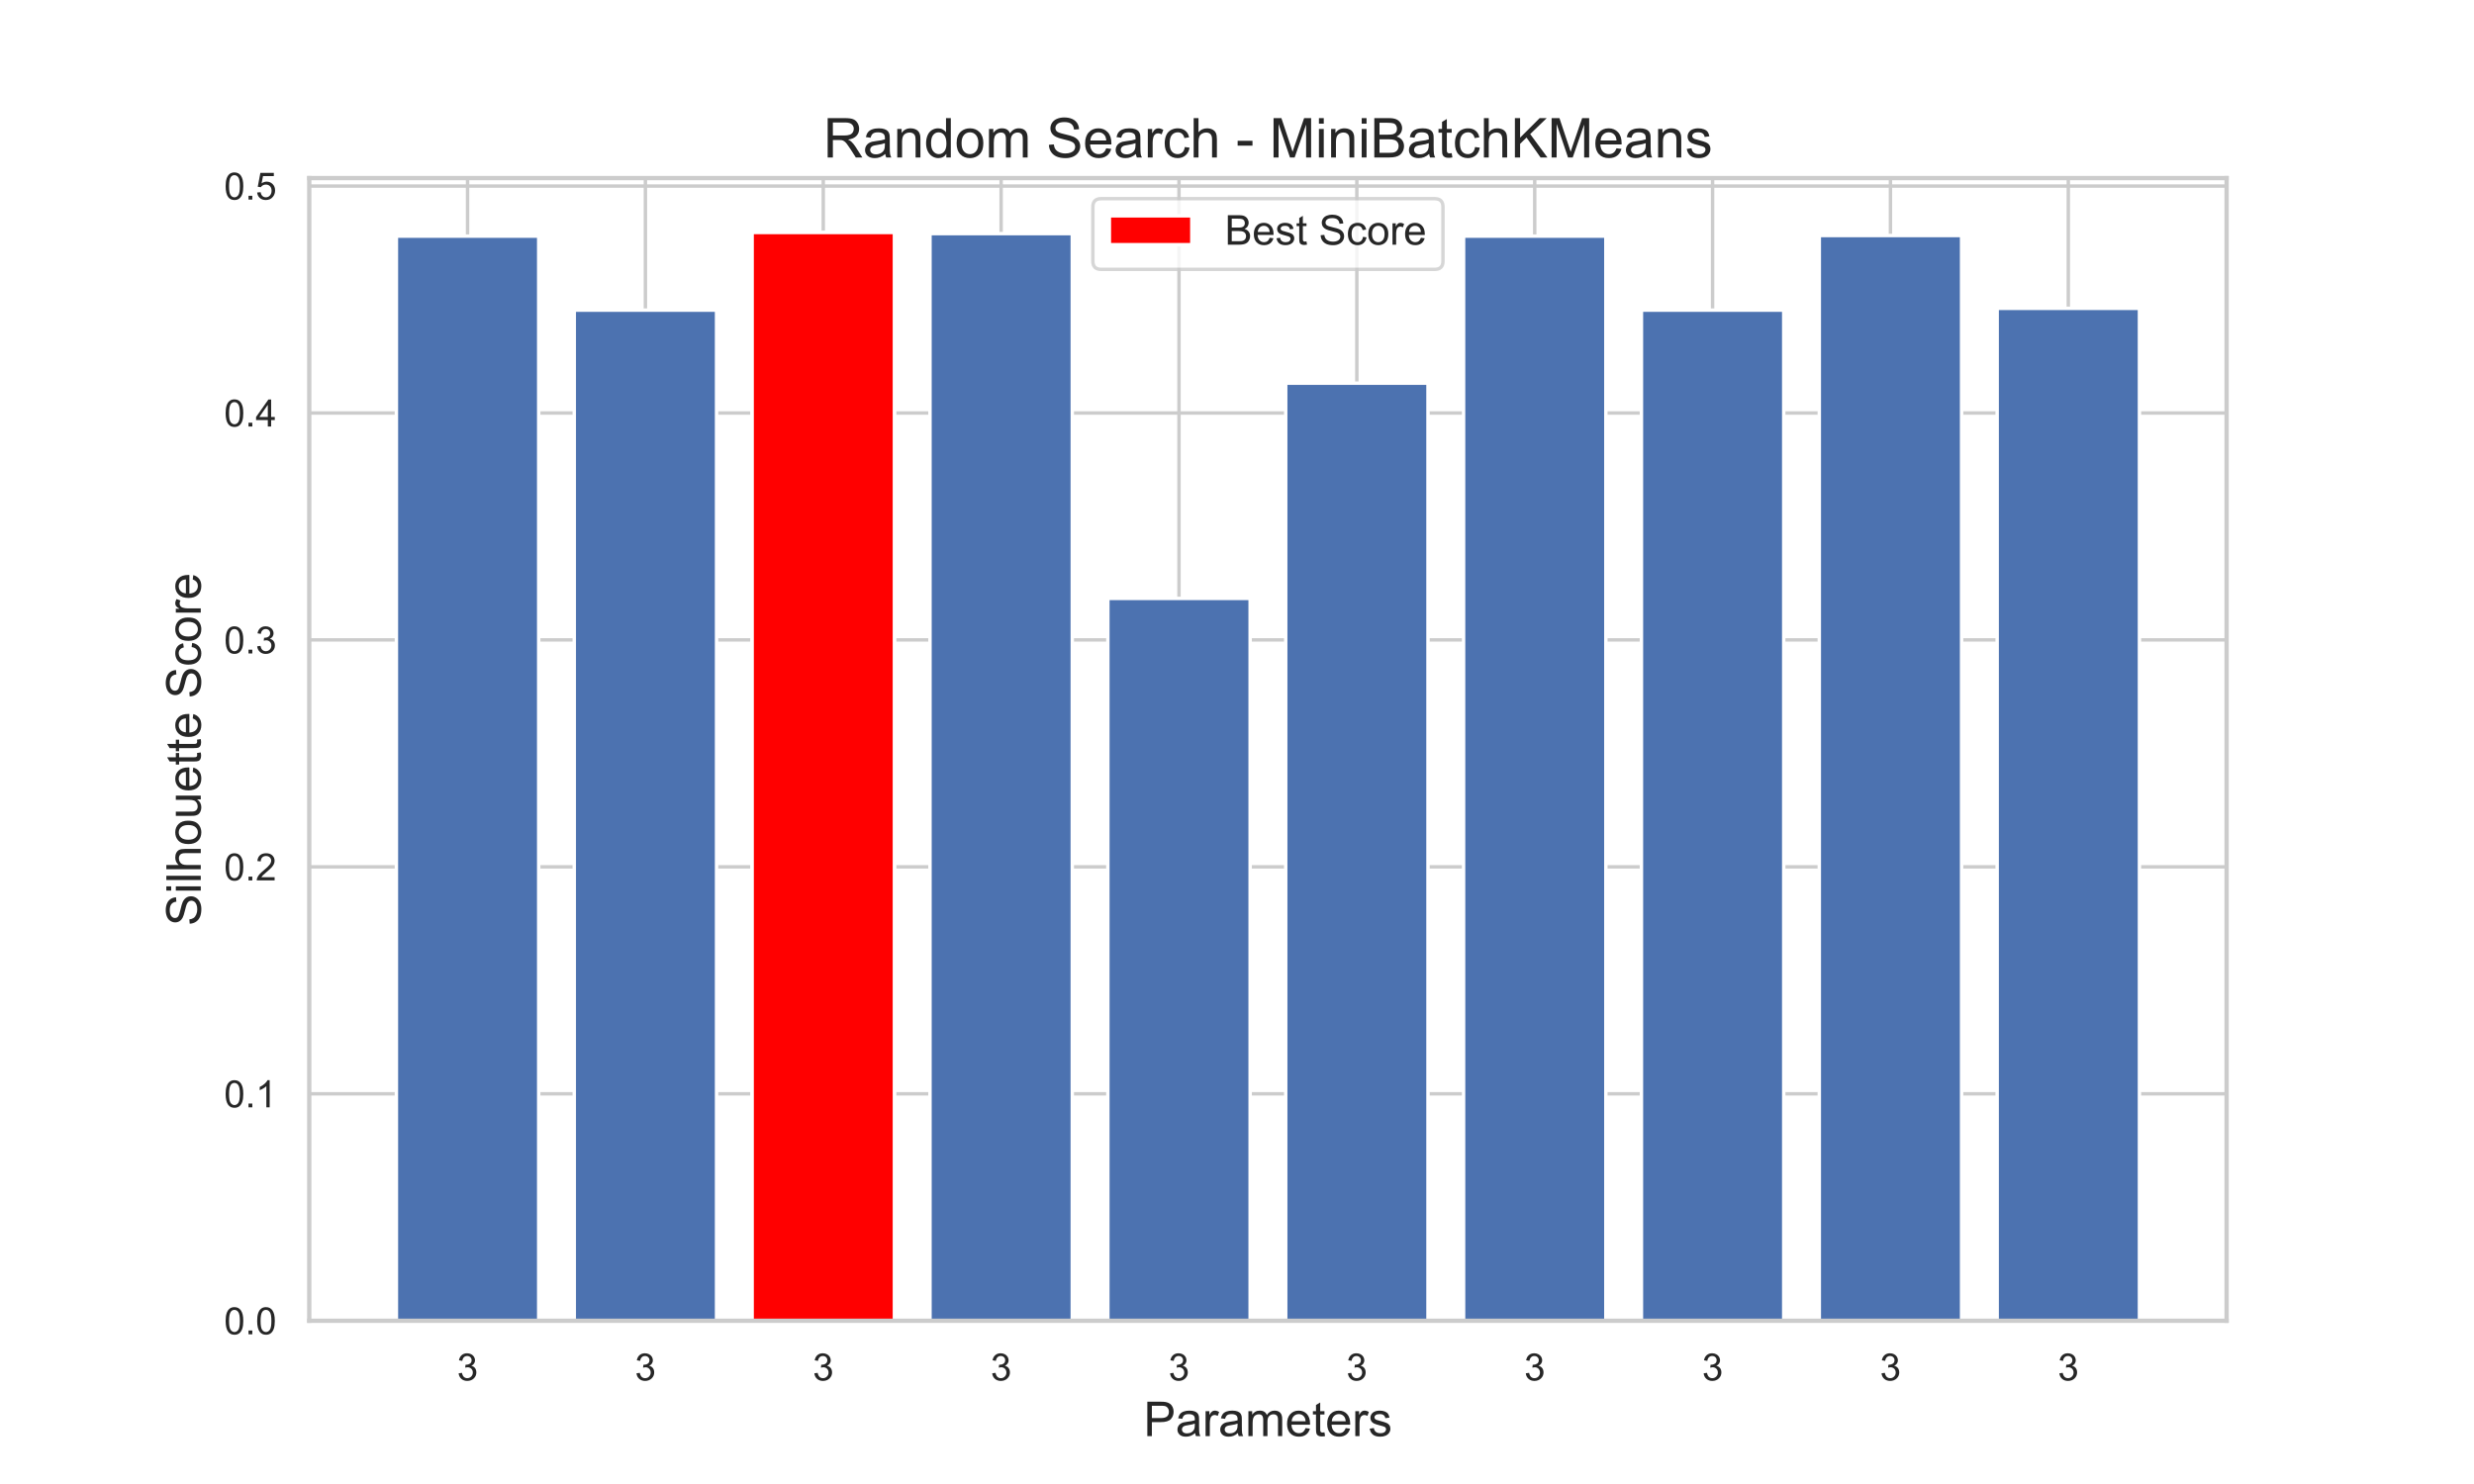
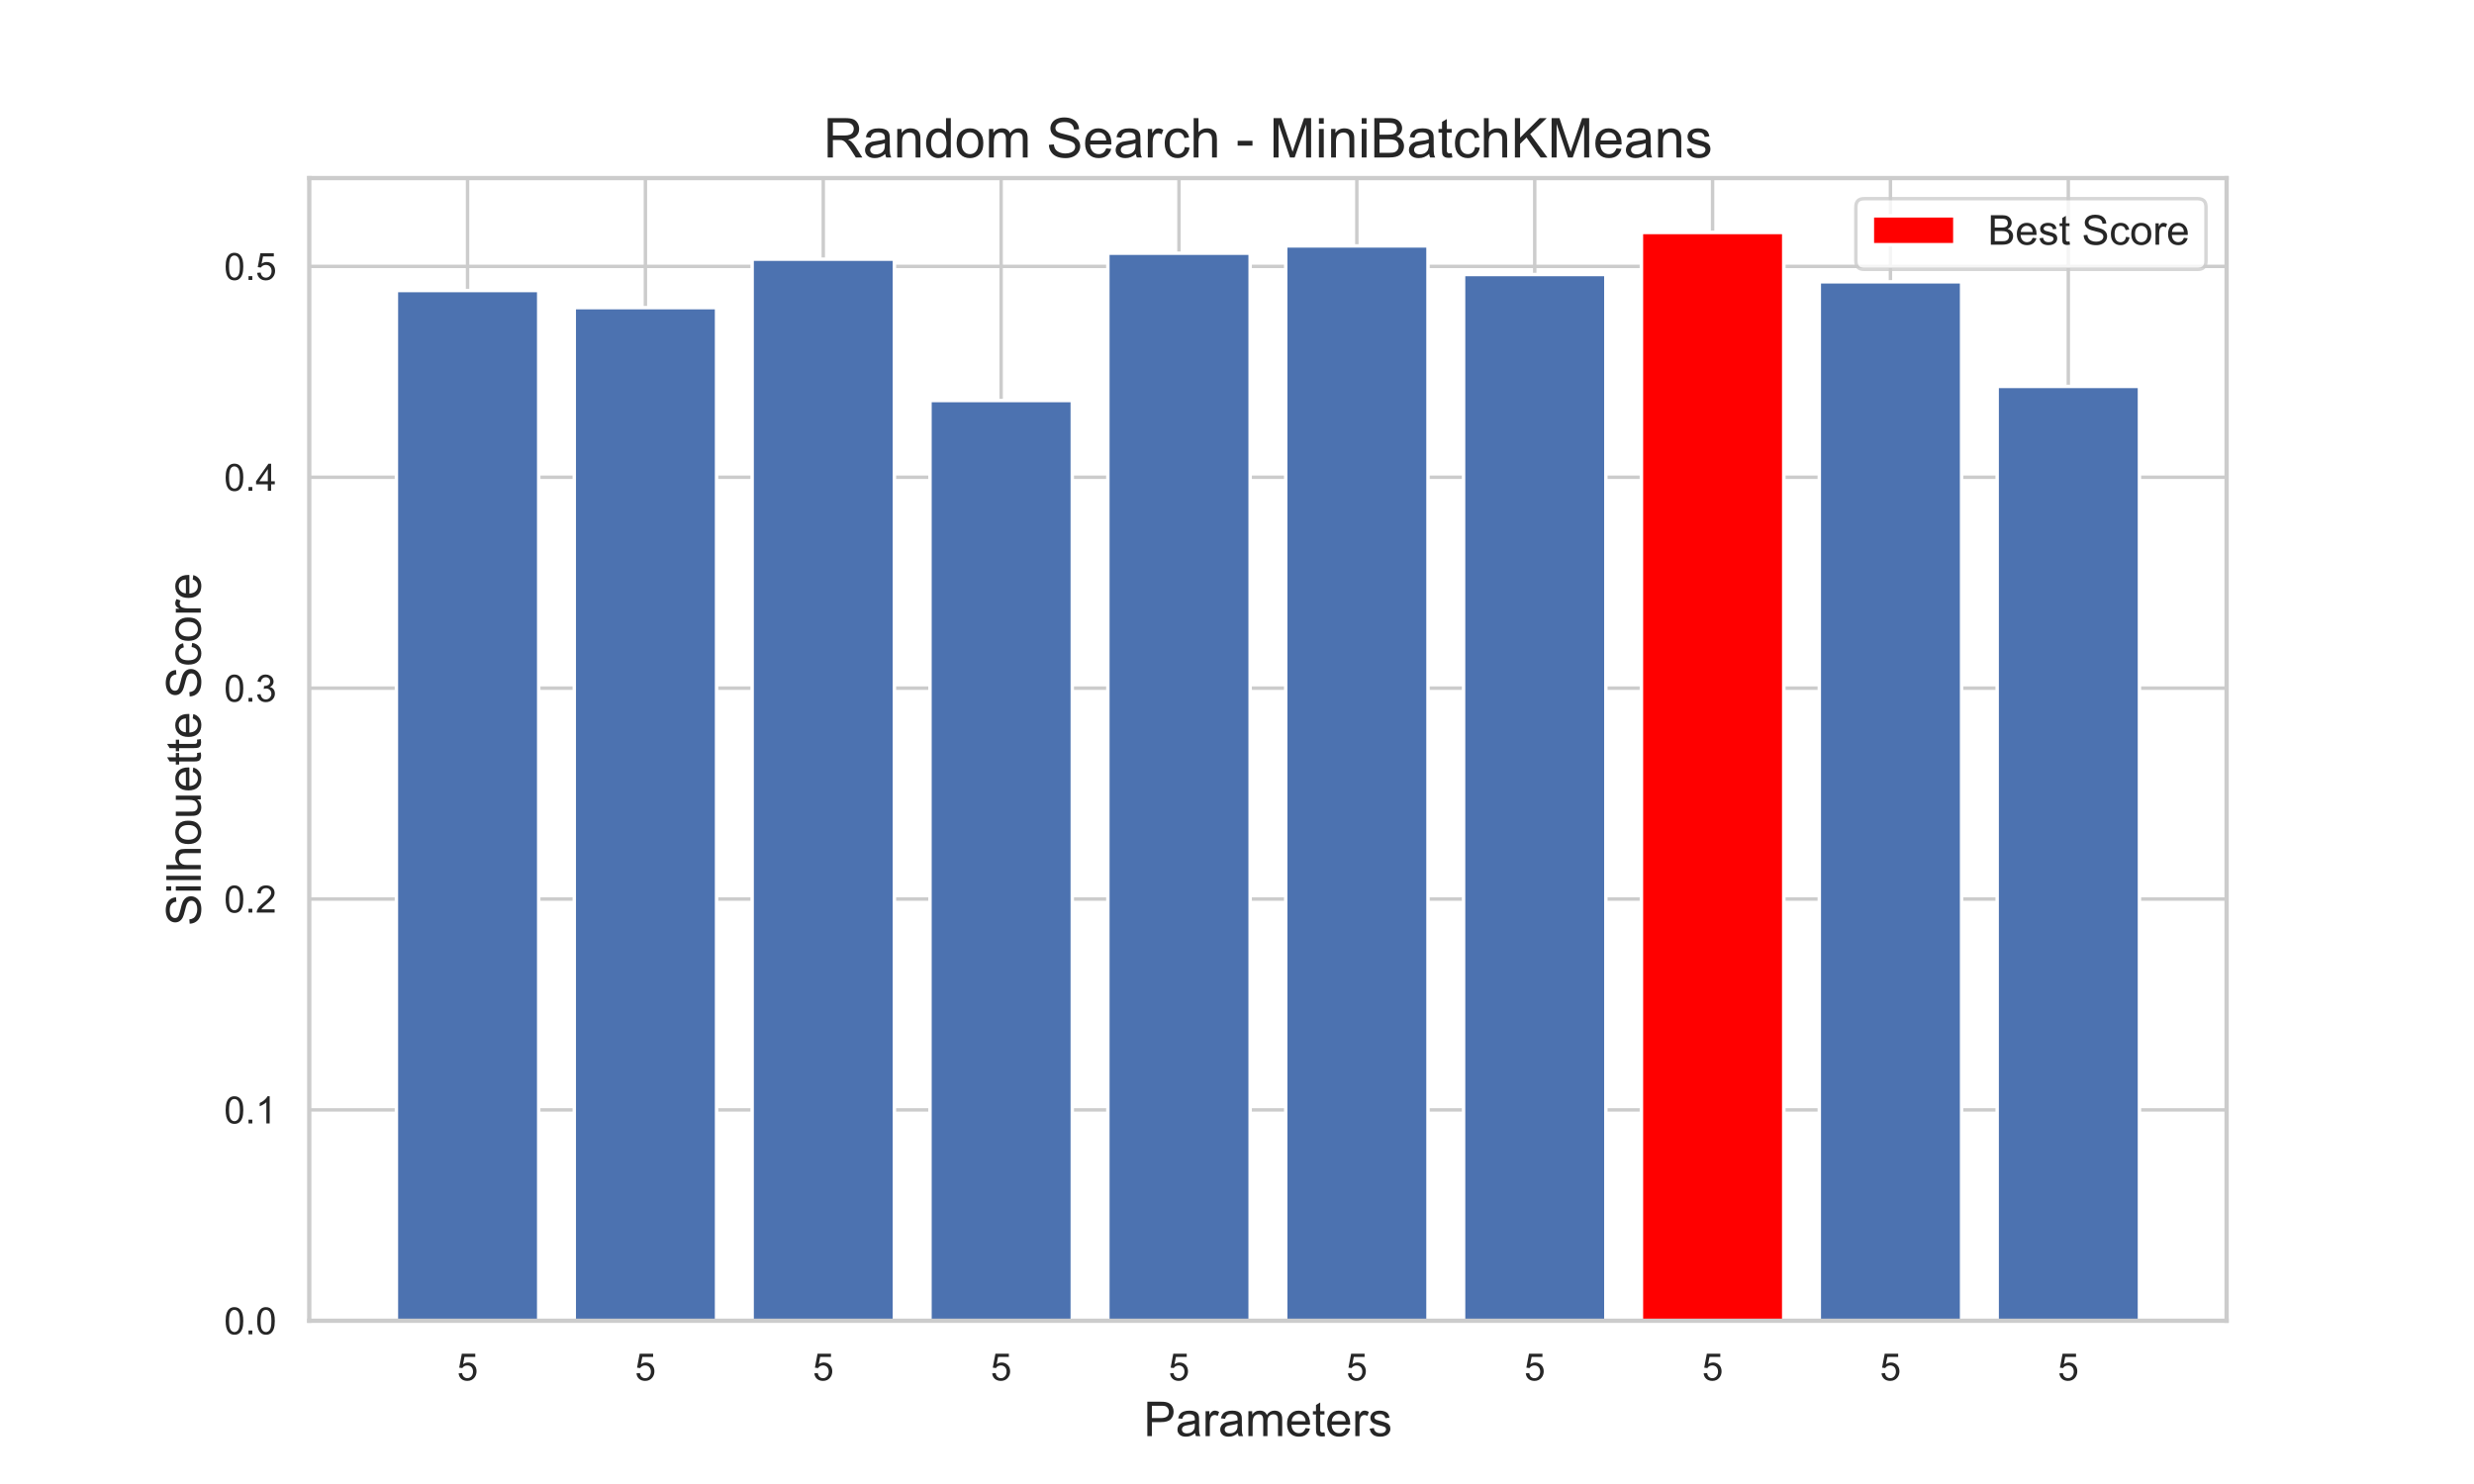
<svg xmlns="http://www.w3.org/2000/svg" xmlns:xlink="http://www.w3.org/1999/xlink" width="720pt" height="432pt" viewBox="0 0 720 432" version="1.1">
  <defs>
    <style type="text/css">*{stroke-linejoin: round; stroke-linecap: butt}</style>
  </defs>
  <g id="figure_1">
    <g id="patch_1">
      <path d="M 0 432  L 720 432  L 720 0  L 0 0  z " style="fill: #ffffff" />
    </g>
    <g id="axes_1">
      <g id="patch_2">
        <path d="M 90 384.48  L 648 384.48  L 648 51.84  L 90 51.84  z " style="fill: #ffffff" />
      </g>
      <g id="matplotlib.axis_1">
        <g id="xtick_1">
          <g id="line2d_1">
-             <path d="M 136.069 384.48  L 136.069 51.84  " clip-path="url(#paff2331e6c)" style="fill: none; stroke: #cccccc; stroke-linecap: round" />
+             <path d="M 136.069 384.48  L 136.069 51.84  " clip-path="url(#pf529dc9212)" style="fill: none; stroke: #cccccc; stroke-linecap: round" />
          </g>
          <g id="text_1">
            <g style="fill: #262626" transform="translate(133.0101 401.8536) scale(0.11 -0.11)">
              <defs>
-                 <path id="ArialMT-33" d="M 269 1209  L 831 1284  Q 928 806 1161 595  Q 1394 384 1728 384  Q 2125 384 2398 659  Q 2672 934 2672 1341  Q 2672 1728 2419 1979  Q 2166 2231 1775 2231  Q 1616 2231 1378 2169  L 1441 2663  Q 1497 2656 1531 2656  Q 1891 2656 2178 2843  Q 2466 3031 2466 3422  Q 2466 3731 2256 3934  Q 2047 4138 1716 4138  Q 1388 4138 1169 3931  Q 950 3725 888 3313  L 325 3413  Q 428 3978 793 4289  Q 1159 4600 1703 4600  Q 2078 4600 2393 4439  Q 2709 4278 2876 4000  Q 3044 3722 3044 3409  Q 3044 3113 2884 2869  Q 2725 2625 2413 2481  Q 2819 2388 3044 2092  Q 3269 1797 3269 1353  Q 3269 753 2831 336  Q 2394 -81 1725 -81  Q 1122 -81 723 278  Q 325 638 269 1209  z " transform="scale(0.015625)" />
-               </defs>
-               <use xlink:href="#ArialMT-33" />
+                 <path id="ArialMT-35" d="M 266 1200  L 856 1250  Q 922 819 1161 601  Q 1400 384 1738 384  Q 2144 384 2425 690  Q 2706 997 2706 1503  Q 2706 1984 2436 2262  Q 2166 2541 1728 2541  Q 1456 2541 1237 2417  Q 1019 2294 894 2097  L 366 2166  L 809 4519  L 3088 4519  L 3088 3981  L 1259 3981  L 1013 2750  Q 1425 3038 1878 3038  Q 2478 3038 2890 2622  Q 3303 2206 3303 1553  Q 3303 931 2941 478  Q 2500 -78 1738 -78  Q 1113 -78 717 272  Q 322 622 266 1200  z " transform="scale(0.015625)" />
+               </defs>
+               <use xlink:href="#ArialMT-35" />
            </g>
          </g>
        </g>
        <g id="xtick_2">
          <g id="line2d_2">
-             <path d="M 187.831 384.48  L 187.831 51.84  " clip-path="url(#paff2331e6c)" style="fill: none; stroke: #cccccc; stroke-linecap: round" />
+             <path d="M 187.831 384.48  L 187.831 51.84  " clip-path="url(#pf529dc9212)" style="fill: none; stroke: #cccccc; stroke-linecap: round" />
          </g>
          <g id="text_2">
            <g style="fill: #262626" transform="translate(184.7727 401.8536) scale(0.11 -0.11)">
-               <use xlink:href="#ArialMT-33" />
+               <use xlink:href="#ArialMT-35" />
            </g>
          </g>
        </g>
        <g id="xtick_3">
          <g id="line2d_3">
-             <path d="M 239.594 384.48  L 239.594 51.84  " clip-path="url(#paff2331e6c)" style="fill: none; stroke: #cccccc; stroke-linecap: round" />
+             <path d="M 239.594 384.48  L 239.594 51.84  " clip-path="url(#pf529dc9212)" style="fill: none; stroke: #cccccc; stroke-linecap: round" />
          </g>
          <g id="text_3">
            <g style="fill: #262626" transform="translate(236.5352 401.8536) scale(0.11 -0.11)">
-               <use xlink:href="#ArialMT-33" />
+               <use xlink:href="#ArialMT-35" />
            </g>
          </g>
        </g>
        <g id="xtick_4">
          <g id="line2d_4">
-             <path d="M 291.356 384.48  L 291.356 51.84  " clip-path="url(#paff2331e6c)" style="fill: none; stroke: #cccccc; stroke-linecap: round" />
+             <path d="M 291.356 384.48  L 291.356 51.84  " clip-path="url(#pf529dc9212)" style="fill: none; stroke: #cccccc; stroke-linecap: round" />
          </g>
          <g id="text_4">
            <g style="fill: #262626" transform="translate(288.2977 401.8536) scale(0.11 -0.11)">
-               <use xlink:href="#ArialMT-33" />
+               <use xlink:href="#ArialMT-35" />
            </g>
          </g>
        </g>
        <g id="xtick_5">
          <g id="line2d_5">
-             <path d="M 343.119 384.48  L 343.119 51.84  " clip-path="url(#paff2331e6c)" style="fill: none; stroke: #cccccc; stroke-linecap: round" />
+             <path d="M 343.119 384.48  L 343.119 51.84  " clip-path="url(#pf529dc9212)" style="fill: none; stroke: #cccccc; stroke-linecap: round" />
          </g>
          <g id="text_5">
            <g style="fill: #262626" transform="translate(340.0602 401.8536) scale(0.11 -0.11)">
-               <use xlink:href="#ArialMT-33" />
+               <use xlink:href="#ArialMT-35" />
            </g>
          </g>
        </g>
        <g id="xtick_6">
          <g id="line2d_6">
-             <path d="M 394.881 384.48  L 394.881 51.84  " clip-path="url(#paff2331e6c)" style="fill: none; stroke: #cccccc; stroke-linecap: round" />
+             <path d="M 394.881 384.48  L 394.881 51.84  " clip-path="url(#pf529dc9212)" style="fill: none; stroke: #cccccc; stroke-linecap: round" />
          </g>
          <g id="text_6">
            <g style="fill: #262626" transform="translate(391.8227 401.8536) scale(0.11 -0.11)">
-               <use xlink:href="#ArialMT-33" />
+               <use xlink:href="#ArialMT-35" />
            </g>
          </g>
        </g>
        <g id="xtick_7">
          <g id="line2d_7">
-             <path d="M 446.644 384.48  L 446.644 51.84  " clip-path="url(#paff2331e6c)" style="fill: none; stroke: #cccccc; stroke-linecap: round" />
+             <path d="M 446.644 384.48  L 446.644 51.84  " clip-path="url(#pf529dc9212)" style="fill: none; stroke: #cccccc; stroke-linecap: round" />
          </g>
          <g id="text_7">
            <g style="fill: #262626" transform="translate(443.5853 401.8536) scale(0.11 -0.11)">
-               <use xlink:href="#ArialMT-33" />
+               <use xlink:href="#ArialMT-35" />
            </g>
          </g>
        </g>
        <g id="xtick_8">
          <g id="line2d_8">
-             <path d="M 498.406 384.48  L 498.406 51.84  " clip-path="url(#paff2331e6c)" style="fill: none; stroke: #cccccc; stroke-linecap: round" />
+             <path d="M 498.406 384.48  L 498.406 51.84  " clip-path="url(#pf529dc9212)" style="fill: none; stroke: #cccccc; stroke-linecap: round" />
          </g>
          <g id="text_8">
            <g style="fill: #262626" transform="translate(495.3478 401.8536) scale(0.11 -0.11)">
-               <use xlink:href="#ArialMT-33" />
+               <use xlink:href="#ArialMT-35" />
            </g>
          </g>
        </g>
        <g id="xtick_9">
          <g id="line2d_9">
-             <path d="M 550.169 384.48  L 550.169 51.84  " clip-path="url(#paff2331e6c)" style="fill: none; stroke: #cccccc; stroke-linecap: round" />
+             <path d="M 550.169 384.48  L 550.169 51.84  " clip-path="url(#pf529dc9212)" style="fill: none; stroke: #cccccc; stroke-linecap: round" />
          </g>
          <g id="text_9">
            <g style="fill: #262626" transform="translate(547.1103 401.8536) scale(0.11 -0.11)">
-               <use xlink:href="#ArialMT-33" />
+               <use xlink:href="#ArialMT-35" />
            </g>
          </g>
        </g>
        <g id="xtick_10">
          <g id="line2d_10">
-             <path d="M 601.931 384.48  L 601.931 51.84  " clip-path="url(#paff2331e6c)" style="fill: none; stroke: #cccccc; stroke-linecap: round" />
+             <path d="M 601.931 384.48  L 601.931 51.84  " clip-path="url(#pf529dc9212)" style="fill: none; stroke: #cccccc; stroke-linecap: round" />
          </g>
          <g id="text_10">
            <g style="fill: #262626" transform="translate(598.8728 401.8536) scale(0.11 -0.11)">
-               <use xlink:href="#ArialMT-33" />
+               <use xlink:href="#ArialMT-35" />
            </g>
          </g>
        </g>
        <g id="text_11">
          <g style="fill: #262626" transform="translate(332.8231 418.0608) scale(0.14 -0.14)">
            <defs>
              <path id="ArialMT-50" d="M 494 0  L 494 4581  L 2222 4581  Q 2678 4581 2919 4538  Q 3256 4481 3484 4323  Q 3713 4166 3852 3881  Q 3991 3597 3991 3256  Q 3991 2672 3619 2267  Q 3247 1863 2275 1863  L 1100 1863  L 1100 0  L 494 0  z M 1100 2403  L 2284 2403  Q 2872 2403 3119 2622  Q 3366 2841 3366 3238  Q 3366 3525 3220 3729  Q 3075 3934 2838 4000  Q 2684 4041 2272 4041  L 1100 4041  L 1100 2403  z " transform="scale(0.015625)" />
              <path id="ArialMT-61" d="M 2588 409  Q 2275 144 1986 34  Q 1697 -75 1366 -75  Q 819 -75 525 192  Q 231 459 231 875  Q 231 1119 342 1320  Q 453 1522 633 1644  Q 813 1766 1038 1828  Q 1203 1872 1538 1913  Q 2219 1994 2541 2106  Q 2544 2222 2544 2253  Q 2544 2597 2384 2738  Q 2169 2928 1744 2928  Q 1347 2928 1158 2789  Q 969 2650 878 2297  L 328 2372  Q 403 2725 575 2942  Q 747 3159 1072 3276  Q 1397 3394 1825 3394  Q 2250 3394 2515 3294  Q 2781 3194 2906 3042  Q 3031 2891 3081 2659  Q 3109 2516 3109 2141  L 3109 1391  Q 3109 606 3145 398  Q 3181 191 3288 0  L 2700 0  Q 2613 175 2588 409  z M 2541 1666  Q 2234 1541 1622 1453  Q 1275 1403 1131 1340  Q 988 1278 909 1158  Q 831 1038 831 891  Q 831 666 1001 516  Q 1172 366 1500 366  Q 1825 366 2078 508  Q 2331 650 2450 897  Q 2541 1088 2541 1459  L 2541 1666  z " transform="scale(0.015625)" />
              <path id="ArialMT-72" d="M 416 0  L 416 3319  L 922 3319  L 922 2816  Q 1116 3169 1280 3281  Q 1444 3394 1641 3394  Q 1925 3394 2219 3213  L 2025 2691  Q 1819 2813 1613 2813  Q 1428 2813 1281 2702  Q 1134 2591 1072 2394  Q 978 2094 978 1738  L 978 0  L 416 0  z " transform="scale(0.015625)" />
              <path id="ArialMT-6d" d="M 422 0  L 422 3319  L 925 3319  L 925 2853  Q 1081 3097 1340 3245  Q 1600 3394 1931 3394  Q 2300 3394 2536 3241  Q 2772 3088 2869 2813  Q 3263 3394 3894 3394  Q 4388 3394 4653 3120  Q 4919 2847 4919 2278  L 4919 0  L 4359 0  L 4359 2091  Q 4359 2428 4304 2576  Q 4250 2725 4106 2815  Q 3963 2906 3769 2906  Q 3419 2906 3187 2673  Q 2956 2441 2956 1928  L 2956 0  L 2394 0  L 2394 2156  Q 2394 2531 2256 2718  Q 2119 2906 1806 2906  Q 1569 2906 1367 2781  Q 1166 2656 1075 2415  Q 984 2175 984 1722  L 984 0  L 422 0  z " transform="scale(0.015625)" />
              <path id="ArialMT-65" d="M 2694 1069  L 3275 997  Q 3138 488 2766 206  Q 2394 -75 1816 -75  Q 1088 -75 661 373  Q 234 822 234 1631  Q 234 2469 665 2931  Q 1097 3394 1784 3394  Q 2450 3394 2872 2941  Q 3294 2488 3294 1666  Q 3294 1616 3291 1516  L 816 1516  Q 847 969 1125 678  Q 1403 388 1819 388  Q 2128 388 2347 550  Q 2566 713 2694 1069  z M 847 1978  L 2700 1978  Q 2663 2397 2488 2606  Q 2219 2931 1791 2931  Q 1403 2931 1139 2672  Q 875 2413 847 1978  z " transform="scale(0.015625)" />
              <path id="ArialMT-74" d="M 1650 503  L 1731 6  Q 1494 -44 1306 -44  Q 1000 -44 831 53  Q 663 150 594 308  Q 525 466 525 972  L 525 2881  L 113 2881  L 113 3319  L 525 3319  L 525 4141  L 1084 4478  L 1084 3319  L 1650 3319  L 1650 2881  L 1084 2881  L 1084 941  Q 1084 700 1114 631  Q 1144 563 1211 522  Q 1278 481 1403 481  Q 1497 481 1650 503  z " transform="scale(0.015625)" />
              <path id="ArialMT-73" d="M 197 991  L 753 1078  Q 800 744 1014 566  Q 1228 388 1613 388  Q 2000 388 2187 545  Q 2375 703 2375 916  Q 2375 1106 2209 1216  Q 2094 1291 1634 1406  Q 1016 1563 777 1677  Q 538 1791 414 1992  Q 291 2194 291 2438  Q 291 2659 392 2848  Q 494 3038 669 3163  Q 800 3259 1026 3326  Q 1253 3394 1513 3394  Q 1903 3394 2198 3281  Q 2494 3169 2634 2976  Q 2775 2784 2828 2463  L 2278 2388  Q 2241 2644 2061 2787  Q 1881 2931 1553 2931  Q 1166 2931 1000 2803  Q 834 2675 834 2503  Q 834 2394 903 2306  Q 972 2216 1119 2156  Q 1203 2125 1616 2013  Q 2213 1853 2448 1751  Q 2684 1650 2818 1456  Q 2953 1263 2953 975  Q 2953 694 2789 445  Q 2625 197 2315 61  Q 2006 -75 1616 -75  Q 969 -75 630 194  Q 291 463 197 991  z " transform="scale(0.015625)" />
            </defs>
            <use xlink:href="#ArialMT-50" />
            <use xlink:href="#ArialMT-61" x="66.699" />
            <use xlink:href="#ArialMT-72" x="122.314" />
            <use xlink:href="#ArialMT-61" x="155.615" />
            <use xlink:href="#ArialMT-6d" x="211.23" />
            <use xlink:href="#ArialMT-65" x="294.531" />
            <use xlink:href="#ArialMT-74" x="350.146" />
            <use xlink:href="#ArialMT-65" x="377.93" />
            <use xlink:href="#ArialMT-72" x="433.545" />
            <use xlink:href="#ArialMT-73" x="466.846" />
          </g>
        </g>
      </g>
      <g id="matplotlib.axis_2">
        <g id="ytick_1">
          <g id="line2d_11">
-             <path d="M 90 384.48  L 648 384.48  " clip-path="url(#paff2331e6c)" style="fill: none; stroke: #cccccc; stroke-linecap: round" />
+             <path d="M 90 384.48  L 648 384.48  " clip-path="url(#pf529dc9212)" style="fill: none; stroke: #cccccc; stroke-linecap: round" />
          </g>
          <g id="text_12">
            <g style="fill: #262626" transform="translate(65.21 388.4168) scale(0.11 -0.11)">
              <defs>
                <path id="ArialMT-30" d="M 266 2259  Q 266 3072 433 3567  Q 600 4063 929 4331  Q 1259 4600 1759 4600  Q 2128 4600 2406 4451  Q 2684 4303 2865 4023  Q 3047 3744 3150 3342  Q 3253 2941 3253 2259  Q 3253 1453 3087 958  Q 2922 463 2592 192  Q 2263 -78 1759 -78  Q 1097 -78 719 397  Q 266 969 266 2259  z M 844 2259  Q 844 1131 1108 757  Q 1372 384 1759 384  Q 2147 384 2411 759  Q 2675 1134 2675 2259  Q 2675 3391 2411 3762  Q 2147 4134 1753 4134  Q 1366 4134 1134 3806  Q 844 3388 844 2259  z " transform="scale(0.015625)" />
                <path id="ArialMT-2e" d="M 581 0  L 581 641  L 1222 641  L 1222 0  L 581 0  z " transform="scale(0.015625)" />
              </defs>
              <use xlink:href="#ArialMT-30" />
              <use xlink:href="#ArialMT-2e" x="55.615" />
              <use xlink:href="#ArialMT-30" x="83.398" />
            </g>
          </g>
        </g>
        <g id="ytick_2">
          <g id="line2d_12">
-             <path d="M 90 318.416  L 648 318.416  " clip-path="url(#paff2331e6c)" style="fill: none; stroke: #cccccc; stroke-linecap: round" />
+             <path d="M 90 323.094  L 648 323.094  " clip-path="url(#pf529dc9212)" style="fill: none; stroke: #cccccc; stroke-linecap: round" />
          </g>
          <g id="text_13">
-             <g style="fill: #262626" transform="translate(65.21 322.353) scale(0.11 -0.11)">
+             <g style="fill: #262626" transform="translate(65.21 327.0312) scale(0.11 -0.11)">
              <defs>
                <path id="ArialMT-31" d="M 2384 0  L 1822 0  L 1822 3584  Q 1619 3391 1289 3197  Q 959 3003 697 2906  L 697 3450  Q 1169 3672 1522 3987  Q 1875 4303 2022 4600  L 2384 4600  L 2384 0  z " transform="scale(0.015625)" />
              </defs>
              <use xlink:href="#ArialMT-30" />
              <use xlink:href="#ArialMT-2e" x="55.615" />
              <use xlink:href="#ArialMT-31" x="83.398" />
            </g>
          </g>
        </g>
        <g id="ytick_3">
          <g id="line2d_13">
-             <path d="M 90 252.352  L 648 252.352  " clip-path="url(#paff2331e6c)" style="fill: none; stroke: #cccccc; stroke-linecap: round" />
+             <path d="M 90 261.709  L 648 261.709  " clip-path="url(#pf529dc9212)" style="fill: none; stroke: #cccccc; stroke-linecap: round" />
          </g>
          <g id="text_14">
-             <g style="fill: #262626" transform="translate(65.21 256.2891) scale(0.11 -0.11)">
+             <g style="fill: #262626" transform="translate(65.21 265.6456) scale(0.11 -0.11)">
              <defs>
                <path id="ArialMT-32" d="M 3222 541  L 3222 0  L 194 0  Q 188 203 259 391  Q 375 700 629 1000  Q 884 1300 1366 1694  Q 2113 2306 2375 2664  Q 2638 3022 2638 3341  Q 2638 3675 2398 3904  Q 2159 4134 1775 4134  Q 1369 4134 1125 3890  Q 881 3647 878 3216  L 300 3275  Q 359 3922 746 4261  Q 1134 4600 1788 4600  Q 2447 4600 2831 4234  Q 3216 3869 3216 3328  Q 3216 3053 3103 2787  Q 2991 2522 2730 2228  Q 2469 1934 1863 1422  Q 1356 997 1212 845  Q 1069 694 975 541  L 3222 541  z " transform="scale(0.015625)" />
              </defs>
              <use xlink:href="#ArialMT-30" />
              <use xlink:href="#ArialMT-2e" x="55.615" />
              <use xlink:href="#ArialMT-32" x="83.398" />
            </g>
          </g>
        </g>
        <g id="ytick_4">
          <g id="line2d_14">
-             <path d="M 90 186.288  L 648 186.288  " clip-path="url(#paff2331e6c)" style="fill: none; stroke: #cccccc; stroke-linecap: round" />
+             <path d="M 90 200.323  L 648 200.323  " clip-path="url(#pf529dc9212)" style="fill: none; stroke: #cccccc; stroke-linecap: round" />
          </g>
          <g id="text_15">
-             <g style="fill: #262626" transform="translate(65.21 190.2253) scale(0.11 -0.11)">
+             <g style="fill: #262626" transform="translate(65.21 204.2601) scale(0.11 -0.11)">
+               <defs>
+                 <path id="ArialMT-33" d="M 269 1209  L 831 1284  Q 928 806 1161 595  Q 1394 384 1728 384  Q 2125 384 2398 659  Q 2672 934 2672 1341  Q 2672 1728 2419 1979  Q 2166 2231 1775 2231  Q 1616 2231 1378 2169  L 1441 2663  Q 1497 2656 1531 2656  Q 1891 2656 2178 2843  Q 2466 3031 2466 3422  Q 2466 3731 2256 3934  Q 2047 4138 1716 4138  Q 1388 4138 1169 3931  Q 950 3725 888 3313  L 325 3413  Q 428 3978 793 4289  Q 1159 4600 1703 4600  Q 2078 4600 2393 4439  Q 2709 4278 2876 4000  Q 3044 3722 3044 3409  Q 3044 3113 2884 2869  Q 2725 2625 2413 2481  Q 2819 2388 3044 2092  Q 3269 1797 3269 1353  Q 3269 753 2831 336  Q 2394 -81 1725 -81  Q 1122 -81 723 278  Q 325 638 269 1209  z " transform="scale(0.015625)" />
+               </defs>
              <use xlink:href="#ArialMT-30" />
              <use xlink:href="#ArialMT-2e" x="55.615" />
              <use xlink:href="#ArialMT-33" x="83.398" />
            </g>
          </g>
        </g>
        <g id="ytick_5">
          <g id="line2d_15">
-             <path d="M 90 120.225  L 648 120.225  " clip-path="url(#paff2331e6c)" style="fill: none; stroke: #cccccc; stroke-linecap: round" />
+             <path d="M 90 138.938  L 648 138.938  " clip-path="url(#pf529dc9212)" style="fill: none; stroke: #cccccc; stroke-linecap: round" />
          </g>
          <g id="text_16">
-             <g style="fill: #262626" transform="translate(65.21 124.1614) scale(0.11 -0.11)">
+             <g style="fill: #262626" transform="translate(65.21 142.8745) scale(0.11 -0.11)">
              <defs>
                <path id="ArialMT-34" d="M 2069 0  L 2069 1097  L 81 1097  L 81 1613  L 2172 4581  L 2631 4581  L 2631 1613  L 3250 1613  L 3250 1097  L 2631 1097  L 2631 0  L 2069 0  z M 2069 1613  L 2069 3678  L 634 1613  L 2069 1613  z " transform="scale(0.015625)" />
              </defs>
              <use xlink:href="#ArialMT-30" />
              <use xlink:href="#ArialMT-2e" x="55.615" />
              <use xlink:href="#ArialMT-34" x="83.398" />
            </g>
          </g>
        </g>
        <g id="ytick_6">
          <g id="line2d_16">
-             <path d="M 90 54.161  L 648 54.161  " clip-path="url(#paff2331e6c)" style="fill: none; stroke: #cccccc; stroke-linecap: round" />
+             <path d="M 90 77.552  L 648 77.552  " clip-path="url(#pf529dc9212)" style="fill: none; stroke: #cccccc; stroke-linecap: round" />
          </g>
          <g id="text_17">
-             <g style="fill: #262626" transform="translate(65.21 58.09758) scale(0.11 -0.11)">
-               <defs>
-                 <path id="ArialMT-35" d="M 266 1200  L 856 1250  Q 922 819 1161 601  Q 1400 384 1738 384  Q 2144 384 2425 690  Q 2706 997 2706 1503  Q 2706 1984 2436 2262  Q 2166 2541 1728 2541  Q 1456 2541 1237 2417  Q 1019 2294 894 2097  L 366 2166  L 809 4519  L 3088 4519  L 3088 3981  L 1259 3981  L 1013 2750  Q 1425 3038 1878 3038  Q 2478 3038 2890 2622  Q 3303 2206 3303 1553  Q 3303 931 2941 478  Q 2500 -78 1738 -78  Q 1113 -78 717 272  Q 322 622 266 1200  z " transform="scale(0.015625)" />
-               </defs>
+             <g style="fill: #262626" transform="translate(65.21 81.4889) scale(0.11 -0.11)">
              <use xlink:href="#ArialMT-30" />
              <use xlink:href="#ArialMT-2e" x="55.615" />
              <use xlink:href="#ArialMT-35" x="83.398" />
            </g>
          </g>
        </g>
        <g id="text_18">
          <g style="fill: #262626" transform="translate(58.4275 269.5225) rotate(-90) scale(0.14 -0.14)">
            <defs>
              <path id="ArialMT-53" d="M 288 1472  L 859 1522  Q 900 1178 1048 958  Q 1197 738 1509 602  Q 1822 466 2213 466  Q 2559 466 2825 569  Q 3091 672 3220 851  Q 3350 1031 3350 1244  Q 3350 1459 3225 1620  Q 3100 1781 2813 1891  Q 2628 1963 1997 2114  Q 1366 2266 1113 2400  Q 784 2572 623 2826  Q 463 3081 463 3397  Q 463 3744 659 4045  Q 856 4347 1234 4503  Q 1613 4659 2075 4659  Q 2584 4659 2973 4495  Q 3363 4331 3572 4012  Q 3781 3694 3797 3291  L 3216 3247  Q 3169 3681 2898 3903  Q 2628 4125 2100 4125  Q 1550 4125 1298 3923  Q 1047 3722 1047 3438  Q 1047 3191 1225 3031  Q 1400 2872 2139 2705  Q 2878 2538 3153 2413  Q 3553 2228 3743 1945  Q 3934 1663 3934 1294  Q 3934 928 3725 604  Q 3516 281 3123 101  Q 2731 -78 2241 -78  Q 1619 -78 1198 103  Q 778 284 539 648  Q 300 1013 288 1472  z " transform="scale(0.015625)" />
              <path id="ArialMT-69" d="M 425 3934  L 425 4581  L 988 4581  L 988 3934  L 425 3934  z M 425 0  L 425 3319  L 988 3319  L 988 0  L 425 0  z " transform="scale(0.015625)" />
              <path id="ArialMT-6c" d="M 409 0  L 409 4581  L 972 4581  L 972 0  L 409 0  z " transform="scale(0.015625)" />
              <path id="ArialMT-68" d="M 422 0  L 422 4581  L 984 4581  L 984 2938  Q 1378 3394 1978 3394  Q 2347 3394 2619 3248  Q 2891 3103 3008 2847  Q 3125 2591 3125 2103  L 3125 0  L 2563 0  L 2563 2103  Q 2563 2525 2380 2717  Q 2197 2909 1863 2909  Q 1613 2909 1392 2779  Q 1172 2650 1078 2428  Q 984 2206 984 1816  L 984 0  L 422 0  z " transform="scale(0.015625)" />
              <path id="ArialMT-6f" d="M 213 1659  Q 213 2581 725 3025  Q 1153 3394 1769 3394  Q 2453 3394 2887 2945  Q 3322 2497 3322 1706  Q 3322 1066 3130 698  Q 2938 331 2570 128  Q 2203 -75 1769 -75  Q 1072 -75 642 372  Q 213 819 213 1659  z M 791 1659  Q 791 1022 1069 705  Q 1347 388 1769 388  Q 2188 388 2466 706  Q 2744 1025 2744 1678  Q 2744 2294 2464 2611  Q 2184 2928 1769 2928  Q 1347 2928 1069 2612  Q 791 2297 791 1659  z " transform="scale(0.015625)" />
              <path id="ArialMT-75" d="M 2597 0  L 2597 488  Q 2209 -75 1544 -75  Q 1250 -75 995 37  Q 741 150 617 320  Q 494 491 444 738  Q 409 903 409 1263  L 409 3319  L 972 3319  L 972 1478  Q 972 1038 1006 884  Q 1059 663 1231 536  Q 1403 409 1656 409  Q 1909 409 2131 539  Q 2353 669 2445 892  Q 2538 1116 2538 1541  L 2538 3319  L 3100 3319  L 3100 0  L 2597 0  z " transform="scale(0.015625)" />
              <path id="ArialMT-20" transform="scale(0.015625)" />
              <path id="ArialMT-63" d="M 2588 1216  L 3141 1144  Q 3050 572 2676 248  Q 2303 -75 1759 -75  Q 1078 -75 664 370  Q 250 816 250 1647  Q 250 2184 428 2587  Q 606 2991 970 3192  Q 1334 3394 1763 3394  Q 2303 3394 2647 3120  Q 2991 2847 3088 2344  L 2541 2259  Q 2463 2594 2264 2762  Q 2066 2931 1784 2931  Q 1359 2931 1093 2626  Q 828 2322 828 1663  Q 828 994 1084 691  Q 1341 388 1753 388  Q 2084 388 2306 591  Q 2528 794 2588 1216  z " transform="scale(0.015625)" />
            </defs>
            <use xlink:href="#ArialMT-53" />
            <use xlink:href="#ArialMT-69" x="66.699" />
            <use xlink:href="#ArialMT-6c" x="88.916" />
            <use xlink:href="#ArialMT-68" x="111.133" />
            <use xlink:href="#ArialMT-6f" x="166.748" />
            <use xlink:href="#ArialMT-75" x="222.363" />
            <use xlink:href="#ArialMT-65" x="277.979" />
            <use xlink:href="#ArialMT-74" x="333.594" />
            <use xlink:href="#ArialMT-74" x="361.377" />
            <use xlink:href="#ArialMT-65" x="389.16" />
            <use xlink:href="#ArialMT-20" x="444.775" />
            <use xlink:href="#ArialMT-53" x="472.559" />
            <use xlink:href="#ArialMT-63" x="539.258" />
            <use xlink:href="#ArialMT-6f" x="589.258" />
            <use xlink:href="#ArialMT-72" x="644.873" />
            <use xlink:href="#ArialMT-65" x="678.174" />
          </g>
        </g>
      </g>
      <g id="patch_3">
-         <path d="M 115.364 384.48  L 156.774 384.48  L 156.774 68.741  L 115.364 68.741  z " clip-path="url(#paff2331e6c)" style="fill: #4c72b0; stroke: #ffffff; stroke-linejoin: miter" />
+         <path d="M 115.364 384.48  L 156.774 384.48  L 156.774 84.577  L 115.364 84.577  z " clip-path="url(#pf529dc9212)" style="fill: #4c72b0; stroke: #ffffff; stroke-linejoin: miter" />
      </g>
      <g id="patch_4">
-         <path d="M 167.126 384.48  L 208.536 384.48  L 208.536 90.284  L 167.126 90.284  z " clip-path="url(#paff2331e6c)" style="fill: #4c72b0; stroke: #ffffff; stroke-linejoin: miter" />
+         <path d="M 167.126 384.48  L 208.536 384.48  L 208.536 89.557  L 167.126 89.557  z " clip-path="url(#pf529dc9212)" style="fill: #4c72b0; stroke: #ffffff; stroke-linejoin: miter" />
      </g>
      <g id="patch_5">
-         <path d="M 218.889 384.48  L 260.299 384.48  L 260.299 67.68  L 218.889 67.68  z " clip-path="url(#paff2331e6c)" style="fill: #4c72b0; stroke: #ffffff; stroke-linejoin: miter" />
+         <path d="M 218.889 384.48  L 260.299 384.48  L 260.299 75.446  L 218.889 75.446  z " clip-path="url(#pf529dc9212)" style="fill: #4c72b0; stroke: #ffffff; stroke-linejoin: miter" />
      </g>
      <g id="patch_6">
-         <path d="M 270.651 384.48  L 312.061 384.48  L 312.061 68.007  L 270.651 68.007  z " clip-path="url(#paff2331e6c)" style="fill: #4c72b0; stroke: #ffffff; stroke-linejoin: miter" />
+         <path d="M 270.651 384.48  L 312.061 384.48  L 312.061 116.598  L 270.651 116.598  z " clip-path="url(#pf529dc9212)" style="fill: #4c72b0; stroke: #ffffff; stroke-linejoin: miter" />
      </g>
      <g id="patch_7">
-         <path d="M 322.414 384.48  L 363.824 384.48  L 363.824 174.2  L 322.414 174.2  z " clip-path="url(#paff2331e6c)" style="fill: #4c72b0; stroke: #ffffff; stroke-linejoin: miter" />
+         <path d="M 322.414 384.48  L 363.824 384.48  L 363.824 73.711  L 322.414 73.711  z " clip-path="url(#pf529dc9212)" style="fill: #4c72b0; stroke: #ffffff; stroke-linejoin: miter" />
      </g>
      <g id="patch_8">
-         <path d="M 374.176 384.48  L 415.586 384.48  L 415.586 111.542  L 374.176 111.542  z " clip-path="url(#paff2331e6c)" style="fill: #4c72b0; stroke: #ffffff; stroke-linejoin: miter" />
+         <path d="M 374.176 384.48  L 415.586 384.48  L 415.586 71.586  L 374.176 71.586  z " clip-path="url(#pf529dc9212)" style="fill: #4c72b0; stroke: #ffffff; stroke-linejoin: miter" />
      </g>
      <g id="patch_9">
-         <path d="M 425.939 384.48  L 467.349 384.48  L 467.349 68.741  L 425.939 68.741  z " clip-path="url(#paff2331e6c)" style="fill: #4c72b0; stroke: #ffffff; stroke-linejoin: miter" />
+         <path d="M 425.939 384.48  L 467.349 384.48  L 467.349 79.914  L 425.939 79.914  z " clip-path="url(#pf529dc9212)" style="fill: #4c72b0; stroke: #ffffff; stroke-linejoin: miter" />
      </g>
      <g id="patch_10">
-         <path d="M 477.701 384.48  L 519.111 384.48  L 519.111 90.284  L 477.701 90.284  z " clip-path="url(#paff2331e6c)" style="fill: #4c72b0; stroke: #ffffff; stroke-linejoin: miter" />
+         <path d="M 477.701 384.48  L 519.111 384.48  L 519.111 67.68  L 477.701 67.68  z " clip-path="url(#pf529dc9212)" style="fill: #4c72b0; stroke: #ffffff; stroke-linejoin: miter" />
      </g>
      <g id="patch_11">
-         <path d="M 529.464 384.48  L 570.874 384.48  L 570.874 68.565  L 529.464 68.565  z " clip-path="url(#paff2331e6c)" style="fill: #4c72b0; stroke: #ffffff; stroke-linejoin: miter" />
+         <path d="M 529.464 384.48  L 570.874 384.48  L 570.874 82.037  L 529.464 82.037  z " clip-path="url(#pf529dc9212)" style="fill: #4c72b0; stroke: #ffffff; stroke-linejoin: miter" />
      </g>
      <g id="patch_12">
-         <path d="M 581.226 384.48  L 622.636 384.48  L 622.636 89.762  L 581.226 89.762  z " clip-path="url(#paff2331e6c)" style="fill: #4c72b0; stroke: #ffffff; stroke-linejoin: miter" />
+         <path d="M 581.226 384.48  L 622.636 384.48  L 622.636 112.486  L 581.226 112.486  z " clip-path="url(#pf529dc9212)" style="fill: #4c72b0; stroke: #ffffff; stroke-linejoin: miter" />
      </g>
      <g id="patch_13">
-         <path d="M 218.889 384.48  L 260.299 384.48  L 260.299 67.68  L 218.889 67.68  z " clip-path="url(#paff2331e6c)" style="fill: #ff0000; stroke: #ffffff; stroke-linejoin: miter" />
+         <path d="M 477.701 384.48  L 519.111 384.48  L 519.111 67.68  L 477.701 67.68  z " clip-path="url(#pf529dc9212)" style="fill: #ff0000; stroke: #ffffff; stroke-linejoin: miter" />
      </g>
      <g id="patch_14">
        <path d="M 90 384.48  L 90 51.84  " style="fill: none; stroke: #cccccc; stroke-width: 1.25; stroke-linejoin: miter; stroke-linecap: square" />
      </g>
      <g id="patch_15">
        <path d="M 648 384.48  L 648 51.84  " style="fill: none; stroke: #cccccc; stroke-width: 1.25; stroke-linejoin: miter; stroke-linecap: square" />
      </g>
      <g id="patch_16">
        <path d="M 90 384.48  L 648 384.48  " style="fill: none; stroke: #cccccc; stroke-width: 1.25; stroke-linejoin: miter; stroke-linecap: square" />
      </g>
      <g id="patch_17">
        <path d="M 90 51.84  L 648 51.84  " style="fill: none; stroke: #cccccc; stroke-width: 1.25; stroke-linejoin: miter; stroke-linecap: square" />
      </g>
      <g id="text_19">
        <g style="fill: #262626" transform="translate(239.6163 45.84) scale(0.16 -0.16)">
          <defs>
            <path id="ArialMT-52" d="M 503 0  L 503 4581  L 2534 4581  Q 3147 4581 3465 4457  Q 3784 4334 3975 4021  Q 4166 3709 4166 3331  Q 4166 2844 3850 2509  Q 3534 2175 2875 2084  Q 3116 1969 3241 1856  Q 3506 1613 3744 1247  L 4541 0  L 3778 0  L 3172 953  Q 2906 1366 2734 1584  Q 2563 1803 2427 1890  Q 2291 1978 2150 2013  Q 2047 2034 1813 2034  L 1109 2034  L 1109 0  L 503 0  z M 1109 2559  L 2413 2559  Q 2828 2559 3062 2645  Q 3297 2731 3419 2920  Q 3541 3109 3541 3331  Q 3541 3656 3305 3865  Q 3069 4075 2559 4075  L 1109 4075  L 1109 2559  z " transform="scale(0.015625)" />
            <path id="ArialMT-6e" d="M 422 0  L 422 3319  L 928 3319  L 928 2847  Q 1294 3394 1984 3394  Q 2284 3394 2536 3286  Q 2788 3178 2913 3003  Q 3038 2828 3088 2588  Q 3119 2431 3119 2041  L 3119 0  L 2556 0  L 2556 2019  Q 2556 2363 2490 2533  Q 2425 2703 2258 2804  Q 2091 2906 1866 2906  Q 1506 2906 1245 2678  Q 984 2450 984 1813  L 984 0  L 422 0  z " transform="scale(0.015625)" />
            <path id="ArialMT-64" d="M 2575 0  L 2575 419  Q 2259 -75 1647 -75  Q 1250 -75 917 144  Q 584 363 401 755  Q 219 1147 219 1656  Q 219 2153 384 2558  Q 550 2963 881 3178  Q 1213 3394 1622 3394  Q 1922 3394 2156 3267  Q 2391 3141 2538 2938  L 2538 4581  L 3097 4581  L 3097 0  L 2575 0  z M 797 1656  Q 797 1019 1065 703  Q 1334 388 1700 388  Q 2069 388 2326 689  Q 2584 991 2584 1609  Q 2584 2291 2321 2609  Q 2059 2928 1675 2928  Q 1300 2928 1048 2622  Q 797 2316 797 1656  z " transform="scale(0.015625)" />
            <path id="ArialMT-2d" d="M 203 1375  L 203 1941  L 1931 1941  L 1931 1375  L 203 1375  z " transform="scale(0.015625)" />
            <path id="ArialMT-4d" d="M 475 0  L 475 4581  L 1388 4581  L 2472 1338  Q 2622 884 2691 659  Q 2769 909 2934 1394  L 4031 4581  L 4847 4581  L 4847 0  L 4263 0  L 4263 3834  L 2931 0  L 2384 0  L 1059 3900  L 1059 0  L 475 0  z " transform="scale(0.015625)" />
            <path id="ArialMT-42" d="M 469 0  L 469 4581  L 2188 4581  Q 2713 4581 3030 4442  Q 3347 4303 3526 4014  Q 3706 3725 3706 3409  Q 3706 3116 3547 2856  Q 3388 2597 3066 2438  Q 3481 2316 3704 2022  Q 3928 1728 3928 1328  Q 3928 1006 3792 729  Q 3656 453 3456 303  Q 3256 153 2954 76  Q 2653 0 2216 0  L 469 0  z M 1075 2656  L 2066 2656  Q 2469 2656 2644 2709  Q 2875 2778 2992 2937  Q 3109 3097 3109 3338  Q 3109 3566 3000 3739  Q 2891 3913 2687 3977  Q 2484 4041 1991 4041  L 1075 4041  L 1075 2656  z M 1075 541  L 2216 541  Q 2509 541 2628 563  Q 2838 600 2978 687  Q 3119 775 3209 942  Q 3300 1109 3300 1328  Q 3300 1584 3169 1773  Q 3038 1963 2805 2039  Q 2572 2116 2134 2116  L 1075 2116  L 1075 541  z " transform="scale(0.015625)" />
            <path id="ArialMT-4b" d="M 469 0  L 469 4581  L 1075 4581  L 1075 2309  L 3350 4581  L 4172 4581  L 2250 2725  L 4256 0  L 3456 0  L 1825 2319  L 1075 1588  L 1075 0  L 469 0  z " transform="scale(0.015625)" />
          </defs>
          <use xlink:href="#ArialMT-52" />
          <use xlink:href="#ArialMT-61" x="72.217" />
          <use xlink:href="#ArialMT-6e" x="127.832" />
          <use xlink:href="#ArialMT-64" x="183.447" />
          <use xlink:href="#ArialMT-6f" x="239.062" />
          <use xlink:href="#ArialMT-6d" x="294.678" />
          <use xlink:href="#ArialMT-20" x="377.979" />
          <use xlink:href="#ArialMT-53" x="405.762" />
          <use xlink:href="#ArialMT-65" x="472.461" />
          <use xlink:href="#ArialMT-61" x="528.076" />
          <use xlink:href="#ArialMT-72" x="583.691" />
          <use xlink:href="#ArialMT-63" x="616.992" />
          <use xlink:href="#ArialMT-68" x="666.992" />
          <use xlink:href="#ArialMT-20" x="722.607" />
          <use xlink:href="#ArialMT-2d" x="750.391" />
          <use xlink:href="#ArialMT-20" x="783.691" />
          <use xlink:href="#ArialMT-4d" x="811.475" />
          <use xlink:href="#ArialMT-69" x="894.775" />
          <use xlink:href="#ArialMT-6e" x="916.992" />
          <use xlink:href="#ArialMT-69" x="972.607" />
          <use xlink:href="#ArialMT-42" x="994.824" />
          <use xlink:href="#ArialMT-61" x="1061.523" />
          <use xlink:href="#ArialMT-74" x="1117.139" />
          <use xlink:href="#ArialMT-63" x="1144.922" />
          <use xlink:href="#ArialMT-68" x="1194.922" />
          <use xlink:href="#ArialMT-4b" x="1250.537" />
          <use xlink:href="#ArialMT-4d" x="1317.236" />
          <use xlink:href="#ArialMT-65" x="1400.537" />
          <use xlink:href="#ArialMT-61" x="1456.152" />
          <use xlink:href="#ArialMT-6e" x="1511.768" />
          <use xlink:href="#ArialMT-73" x="1567.383" />
        </g>
      </g>
      <g id="legend_1">
        <g id="patch_18">
-           <path d="M 320.454 78.414  L 417.546 78.414  Q 419.946 78.414 419.946 76.014  L 419.946 60.24  Q 419.946 57.84 417.546 57.84  L 320.454 57.84  Q 318.054 57.84 318.054 60.24  L 318.054 76.014  Q 318.054 78.414 320.454 78.414  z " style="fill: #ffffff; opacity: 0.8; stroke: #cccccc; stroke-linejoin: miter" />
+           <path d="M 542.509 78.414  L 639.6 78.414  Q 642 78.414 642 76.014  L 642 60.24  Q 642 57.84 639.6 57.84  L 542.509 57.84  Q 540.109 57.84 540.109 60.24  L 540.109 76.014  Q 540.109 78.414 542.509 78.414  z " style="fill: #ffffff; opacity: 0.8; stroke: #cccccc; stroke-linejoin: miter" />
        </g>
        <g id="patch_19">
-           <path d="M 322.854 71.229  L 346.854 71.229  L 346.854 62.829  L 322.854 62.829  z " style="fill: #ff0000; stroke: #ffffff; stroke-linejoin: miter" />
+           <path d="M 544.909 71.229  L 568.909 71.229  L 568.909 62.829  L 544.909 62.829  z " style="fill: #ff0000; stroke: #ffffff; stroke-linejoin: miter" />
        </g>
        <g id="text_20">
-           <g style="fill: #262626" transform="translate(356.4544 71.22938) scale(0.12 -0.12)">
+           <g style="fill: #262626" transform="translate(578.5087 71.22938) scale(0.12 -0.12)">
            <use xlink:href="#ArialMT-42" />
            <use xlink:href="#ArialMT-65" x="66.699" />
            <use xlink:href="#ArialMT-73" x="122.314" />
            <use xlink:href="#ArialMT-74" x="172.314" />
            <use xlink:href="#ArialMT-20" x="200.098" />
            <use xlink:href="#ArialMT-53" x="227.881" />
            <use xlink:href="#ArialMT-63" x="294.58" />
            <use xlink:href="#ArialMT-6f" x="344.58" />
            <use xlink:href="#ArialMT-72" x="400.195" />
            <use xlink:href="#ArialMT-65" x="433.496" />
          </g>
        </g>
      </g>
    </g>
  </g>
  <defs>
-     <clipPath id="paff2331e6c">
+     <clipPath id="pf529dc9212">
      <rect x="90" y="51.84" width="558" height="332.64" />
    </clipPath>
  </defs>
</svg>
